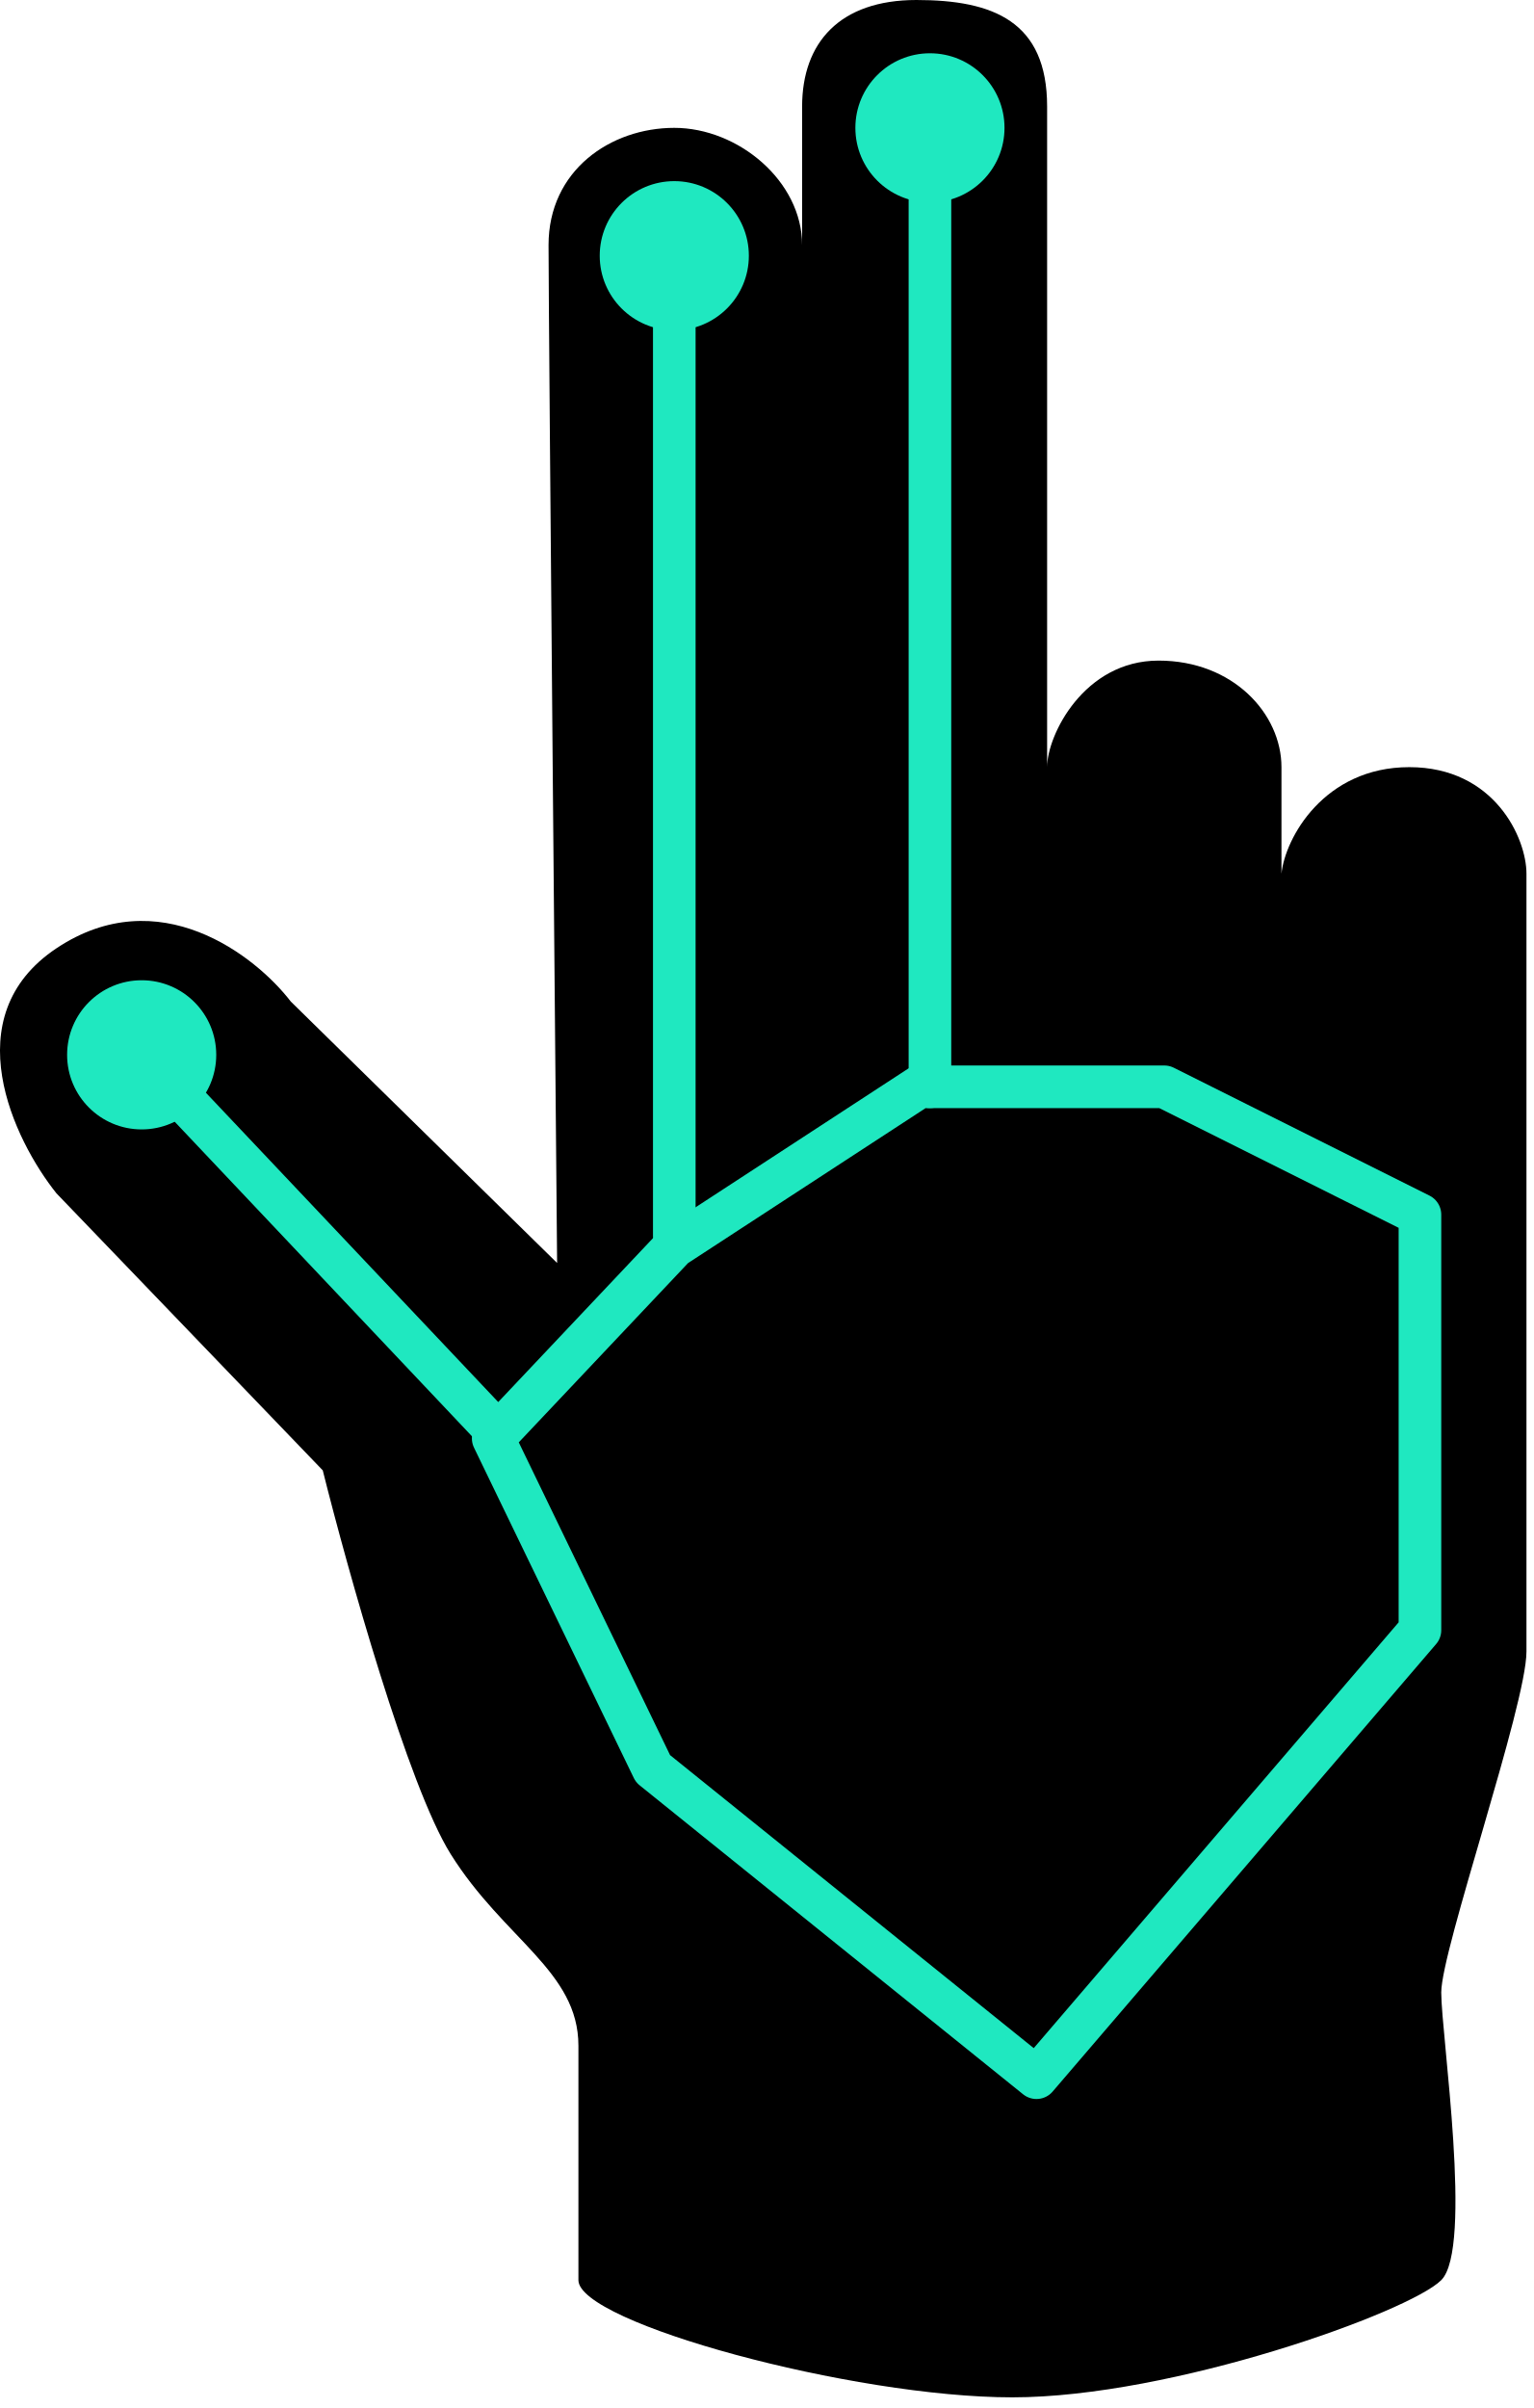
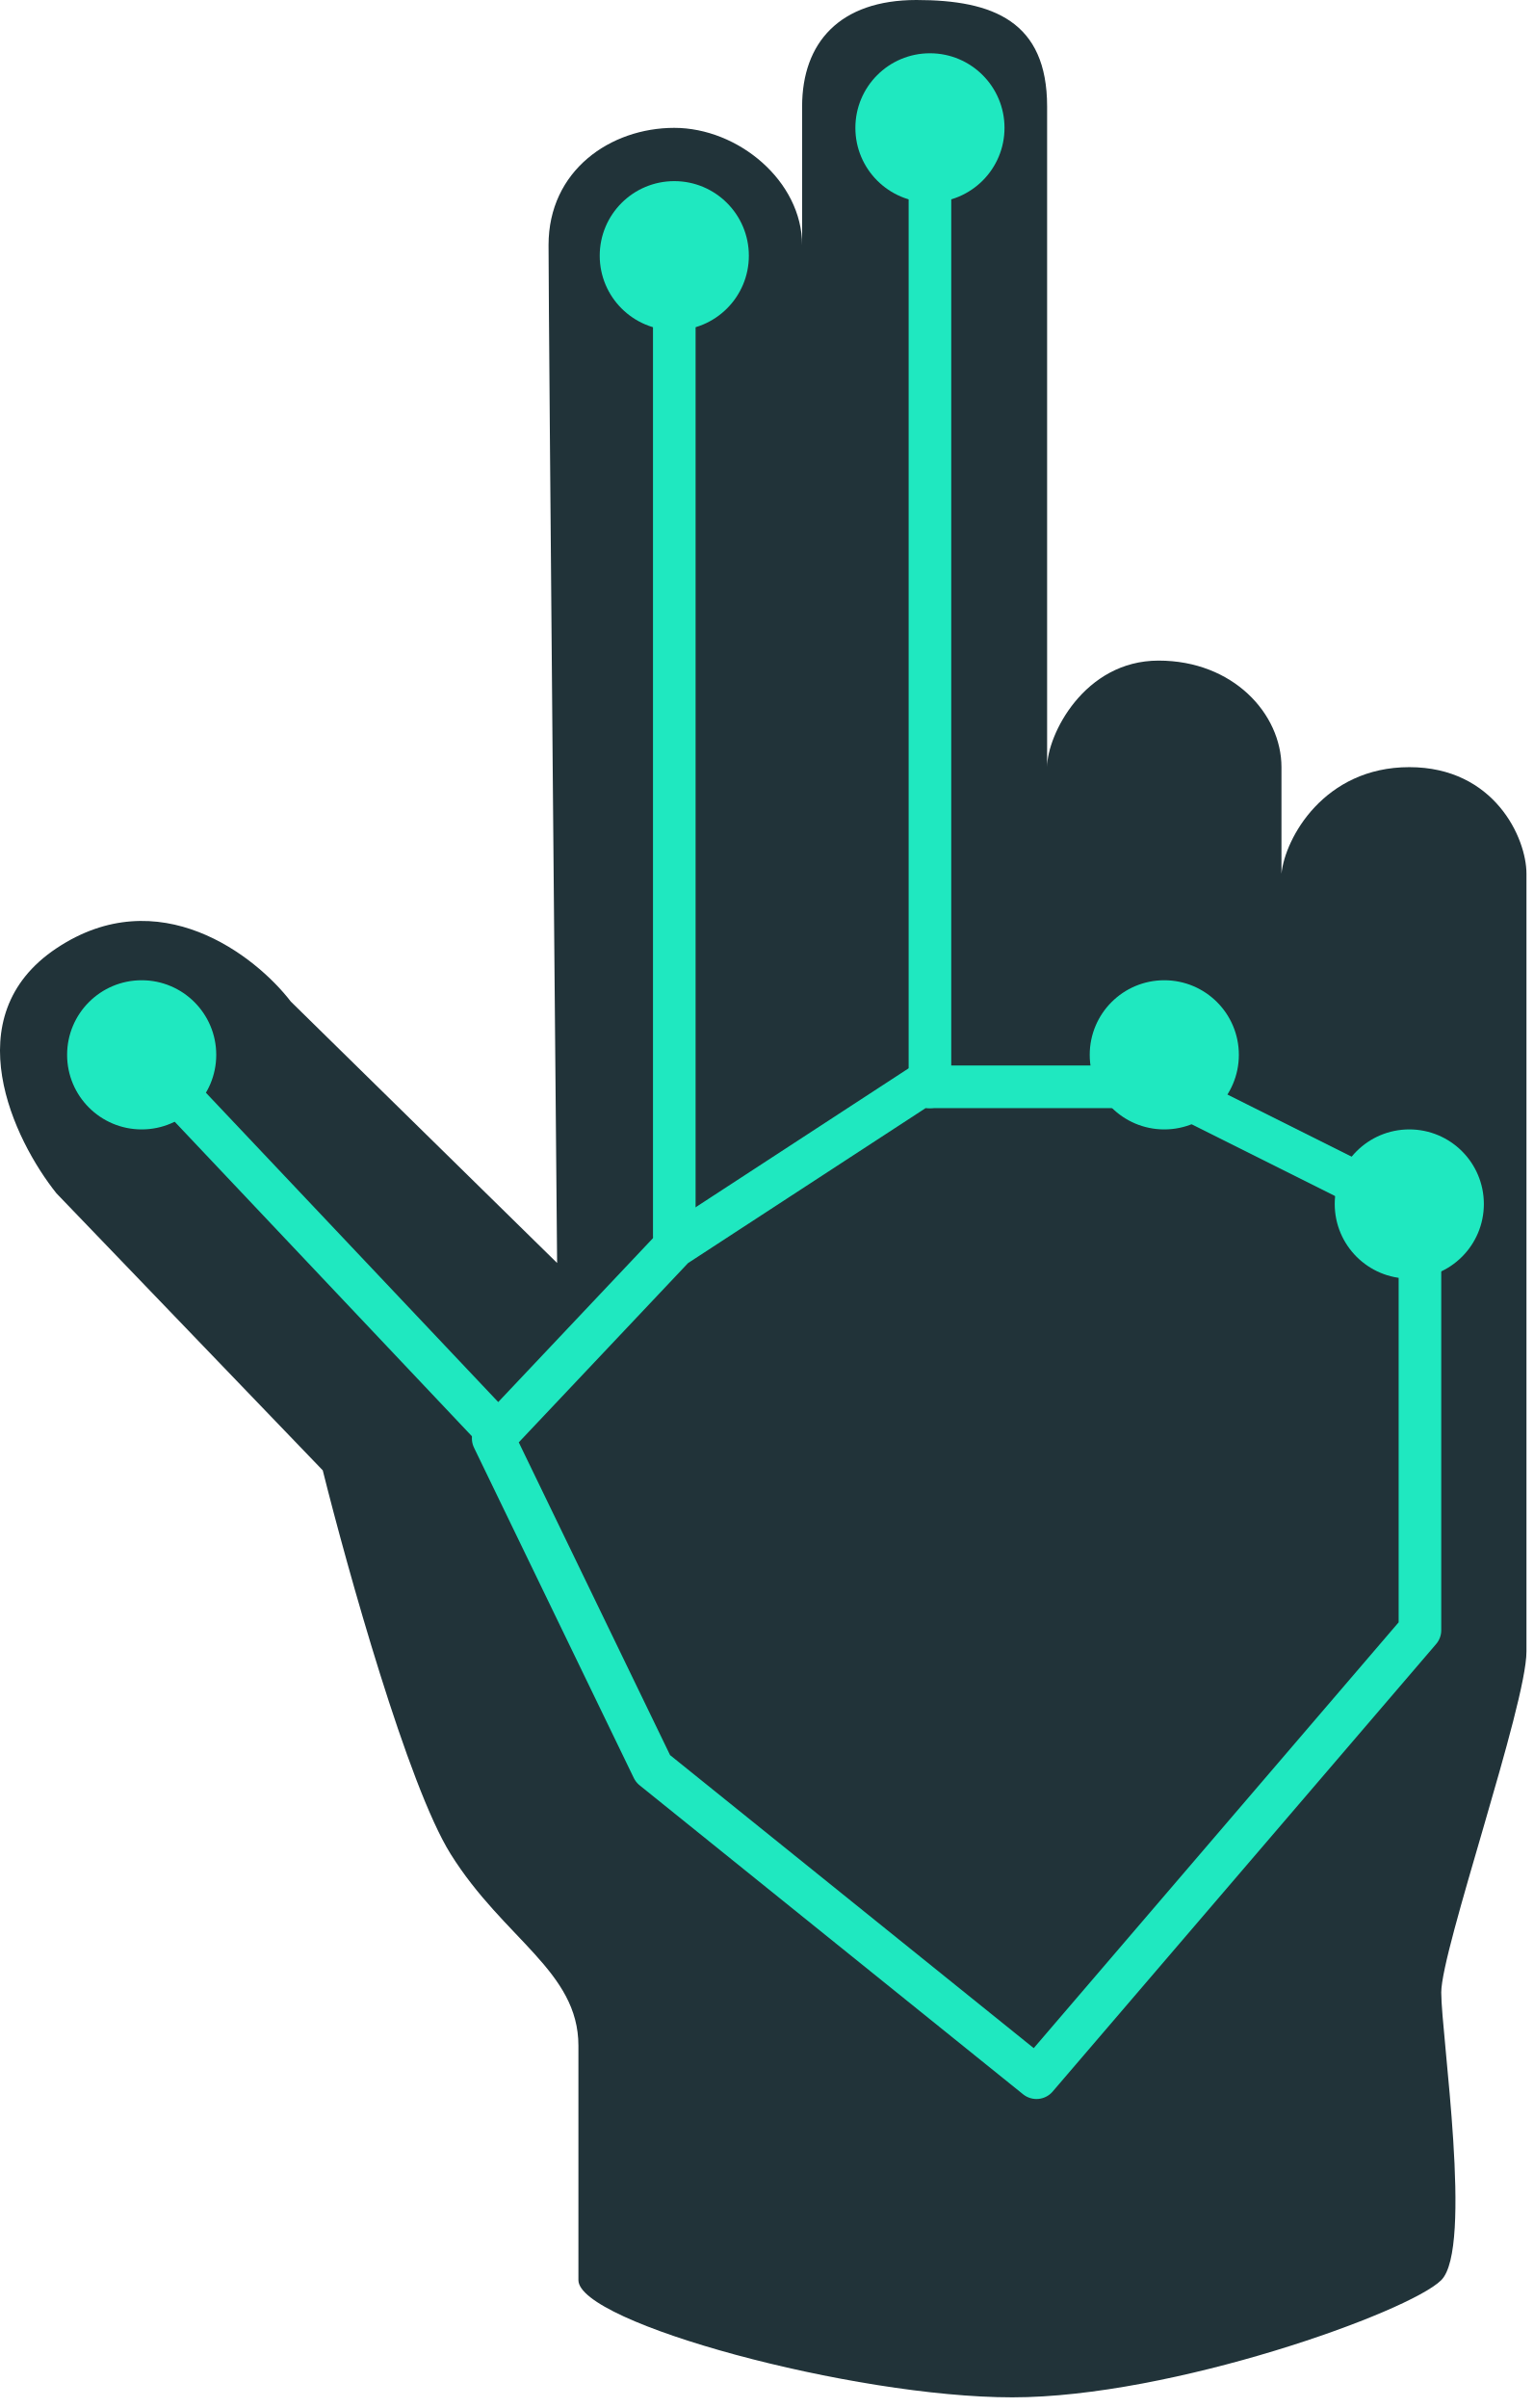
<svg xmlns="http://www.w3.org/2000/svg" width="72" height="113" viewBox="0 0 72 113" fill="none">
-   <path d="M13.65 47L26.15 59.268C26.15 59.268 25.748 15 25.748 11.5C25.748 8 28.65 6 31.65 6C34.65 6 37.65 8.5 37.65 11.5V5C37.65 2 39.416 0 43.016 0C46.616 0 49.15 1 49.15 5V36C49.15 34.5 50.882 31 54.382 31C57.882 31 60.15 33.5 60.15 36V41C60.317 39.333 62.15 36 66.15 36C70.15 36 71.65 39.333 71.65 41V77.5C71.65 80 67.65 91.5 67.65 93.5C67.65 95.5 69.15 105.5 67.65 107C66.15 108.5 55.016 112.5 47.516 112.5C40.016 112.5 27.15 109 27.15 107V96C27.15 92.5 23.65 91 21.15 87C19.15 83.8 16.317 73.667 15.15 69L2.65 56C0.65 53.5 -2.15 47.7 2.65 44.5C7.45 41.3 11.984 44.833 13.65 47Z" fill="black" />
+   <path d="M13.65 47L26.15 59.268C26.15 59.268 25.748 15 25.748 11.5C25.748 8 28.65 6 31.65 6C34.65 6 37.65 8.5 37.65 11.5V5C37.65 2 39.416 0 43.016 0C46.616 0 49.15 1 49.15 5V36C49.15 34.5 50.882 31 54.382 31C57.882 31 60.15 33.5 60.15 36V41C60.317 39.333 62.15 36 66.15 36C70.15 36 71.65 39.333 71.65 41V77.5C71.65 80 67.65 91.5 67.65 93.5C67.65 95.5 69.15 105.5 67.65 107C66.15 108.5 55.016 112.5 47.516 112.5C40.016 112.5 27.15 109 27.15 107V96C27.15 92.5 23.65 91 21.15 87C19.15 83.8 16.317 73.667 15.15 69L2.65 56C0.65 53.5 -2.15 47.7 2.65 44.5C7.45 41.3 11.984 44.833 13.65 47Z" fill="#213339" />
  <circle cx="6.65" cy="49.5" r="3.5" fill="#1FE8C0" />
  <circle cx="31.65" cy="12" r="3.5" fill="#1FE8C0" />
  <circle cx="43.65" cy="6" r="3.5" fill="#1FE8C0" />
+   <circle cx="54.65" cy="49.5" r="3.5" fill="#1FE8C0" />
+   <circle cx="66.15" cy="56.5" r="3.5" fill="#1FE8C0" />
  <path d="M22.424 67.687C22.803 68.088 23.436 68.106 23.837 67.727C24.239 67.347 24.256 66.714 23.877 66.313L23.15 67L22.424 67.687ZM7.357 50.293L6.631 50.98L22.424 67.687L23.15 67L23.877 66.313L8.084 49.606L7.357 50.293Z" fill="#1FE8C0" />
  <path d="M30.65 58C30.65 58.552 31.098 59 31.65 59C32.203 59 32.65 58.552 32.65 58H31.65H30.65ZM31.65 13H30.65L30.65 58H31.65H32.65L32.65 13H31.65Z" fill="#1FE8C0" />
  <path d="M42.65 51C42.65 51.552 43.098 52 43.65 52C44.203 52 44.65 51.552 44.65 51L43.65 51L42.65 51ZM43.65 7L42.65 7L42.65 51L43.65 51L44.65 51L44.65 7L43.65 7Z" fill="#1FE8C0" />
  <path d="M31.65 58.5L23.15 67.5L30.65 83L48.65 97.5L66.65 76.5V57L54.65 51H43.15L31.65 58.5Z" stroke="#1FE8C0" stroke-width="2" stroke-linejoin="round" />
</svg>
